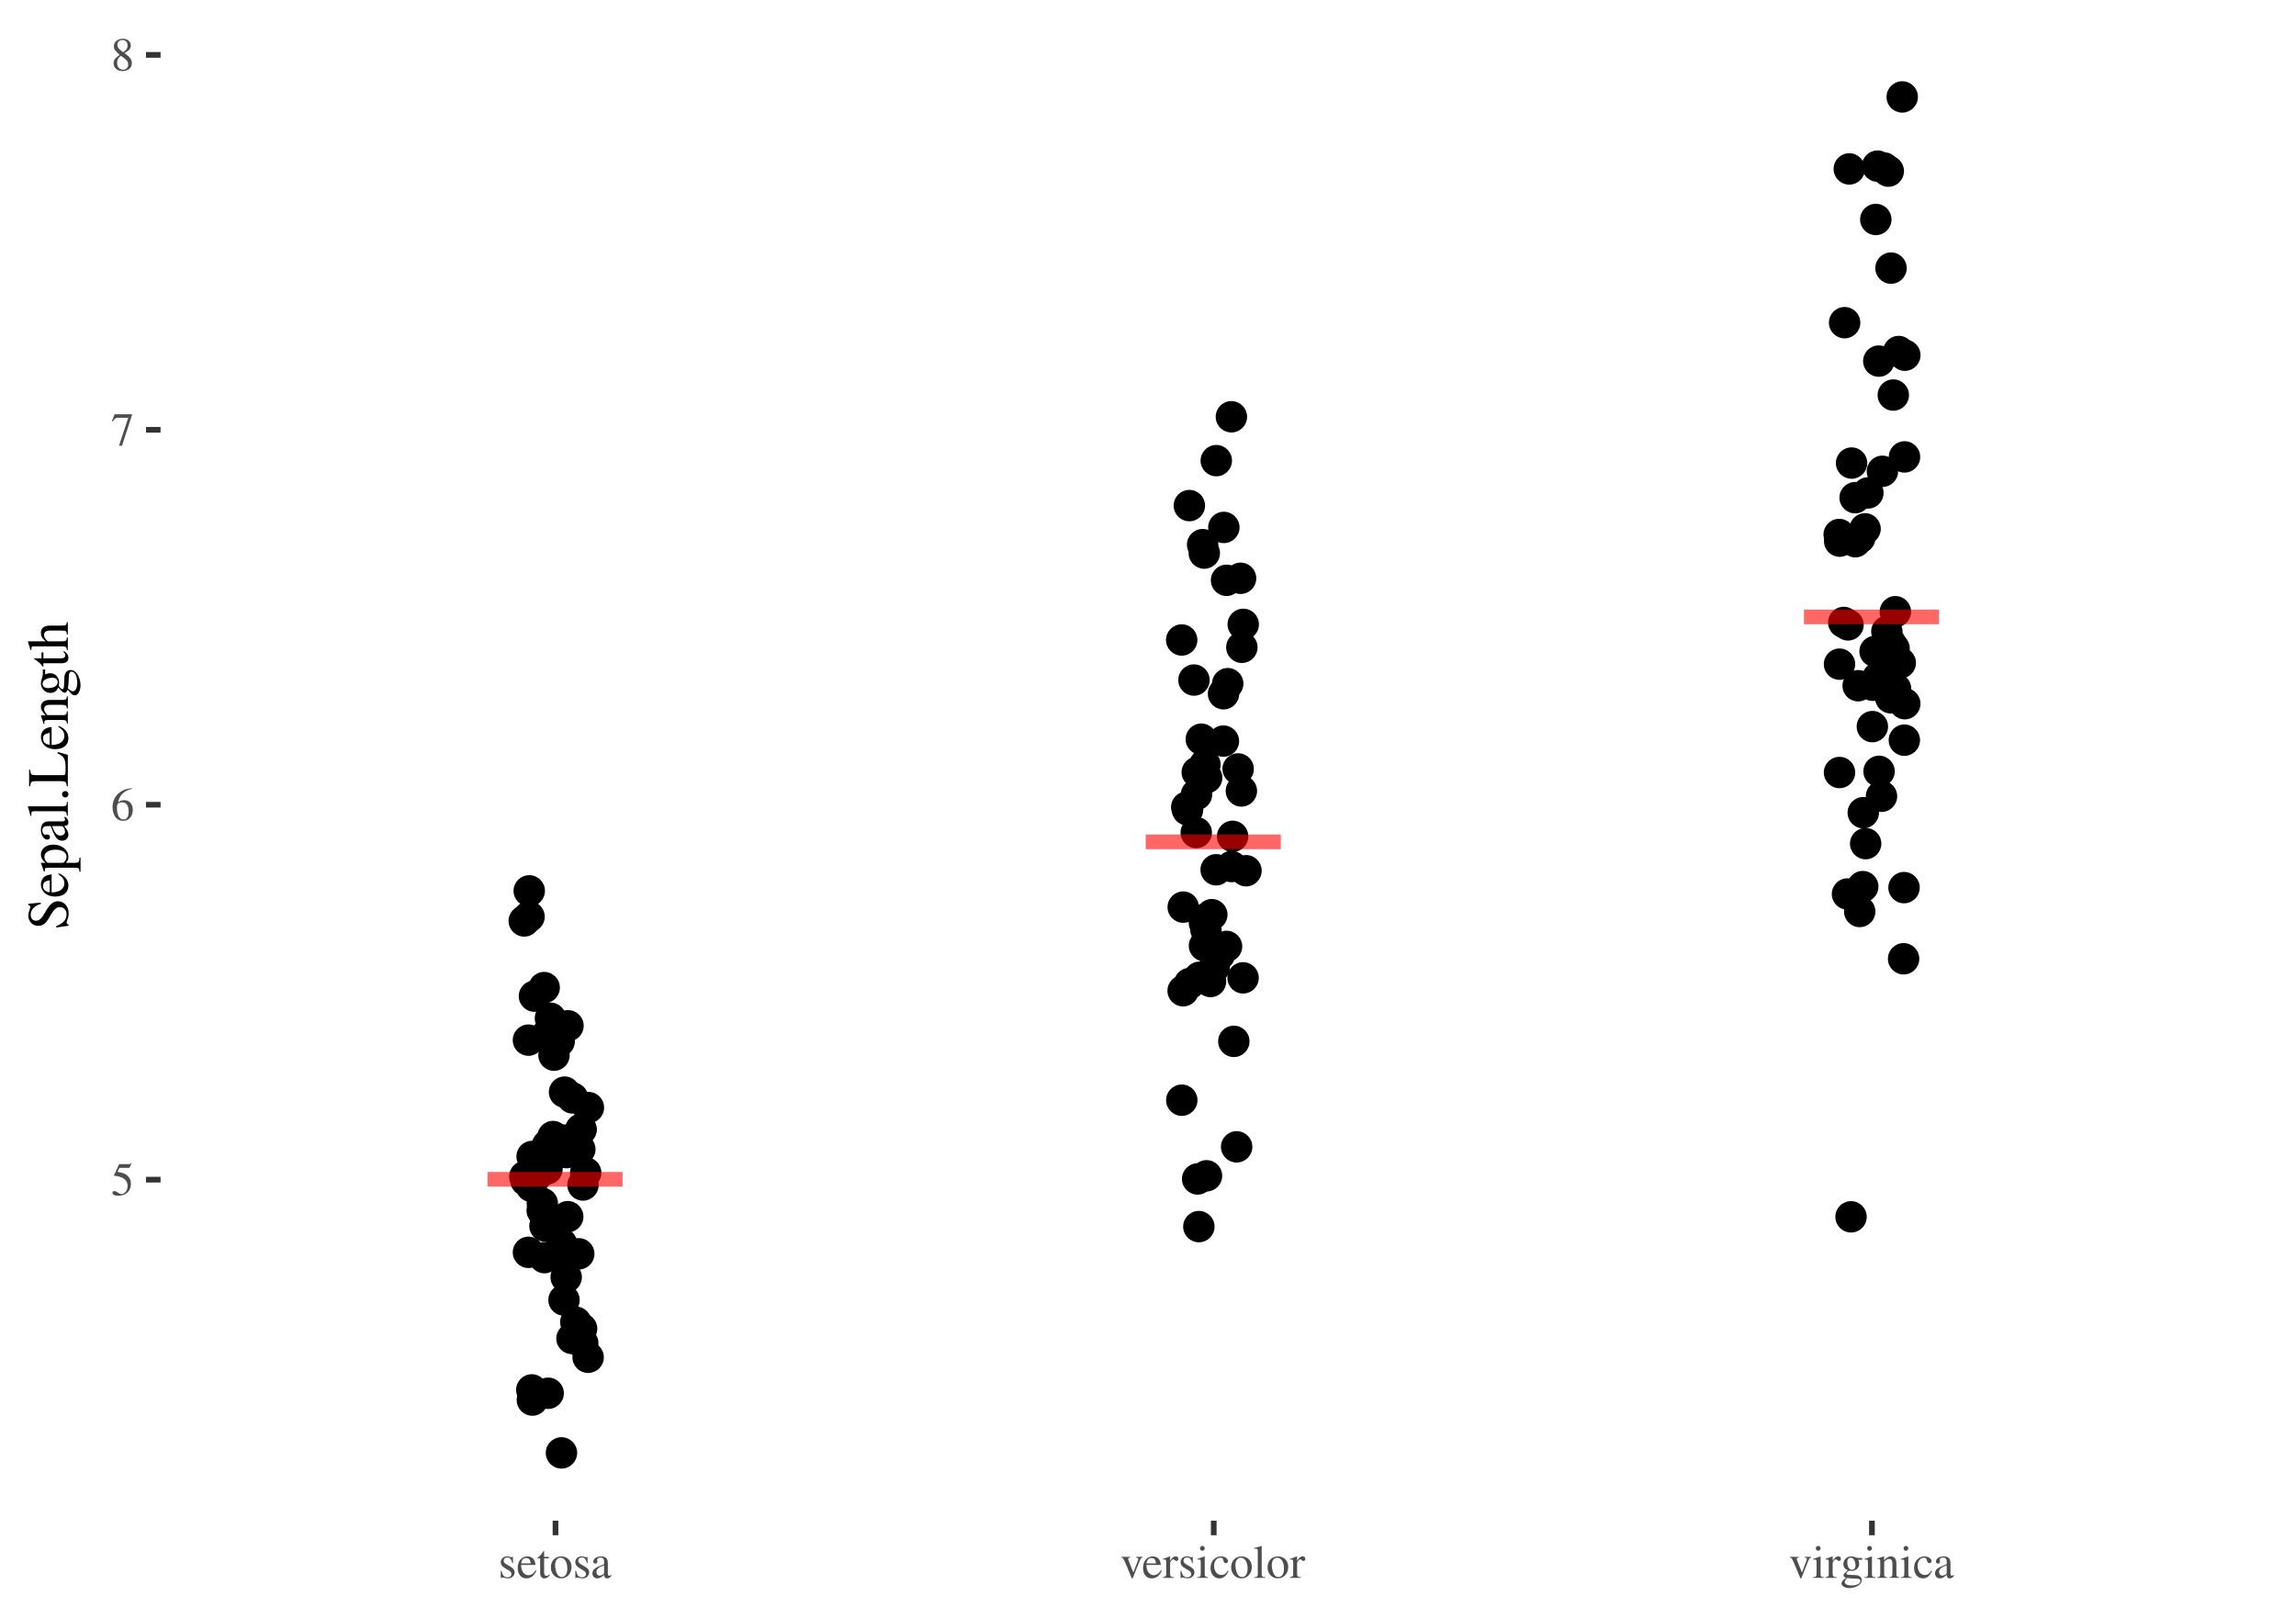
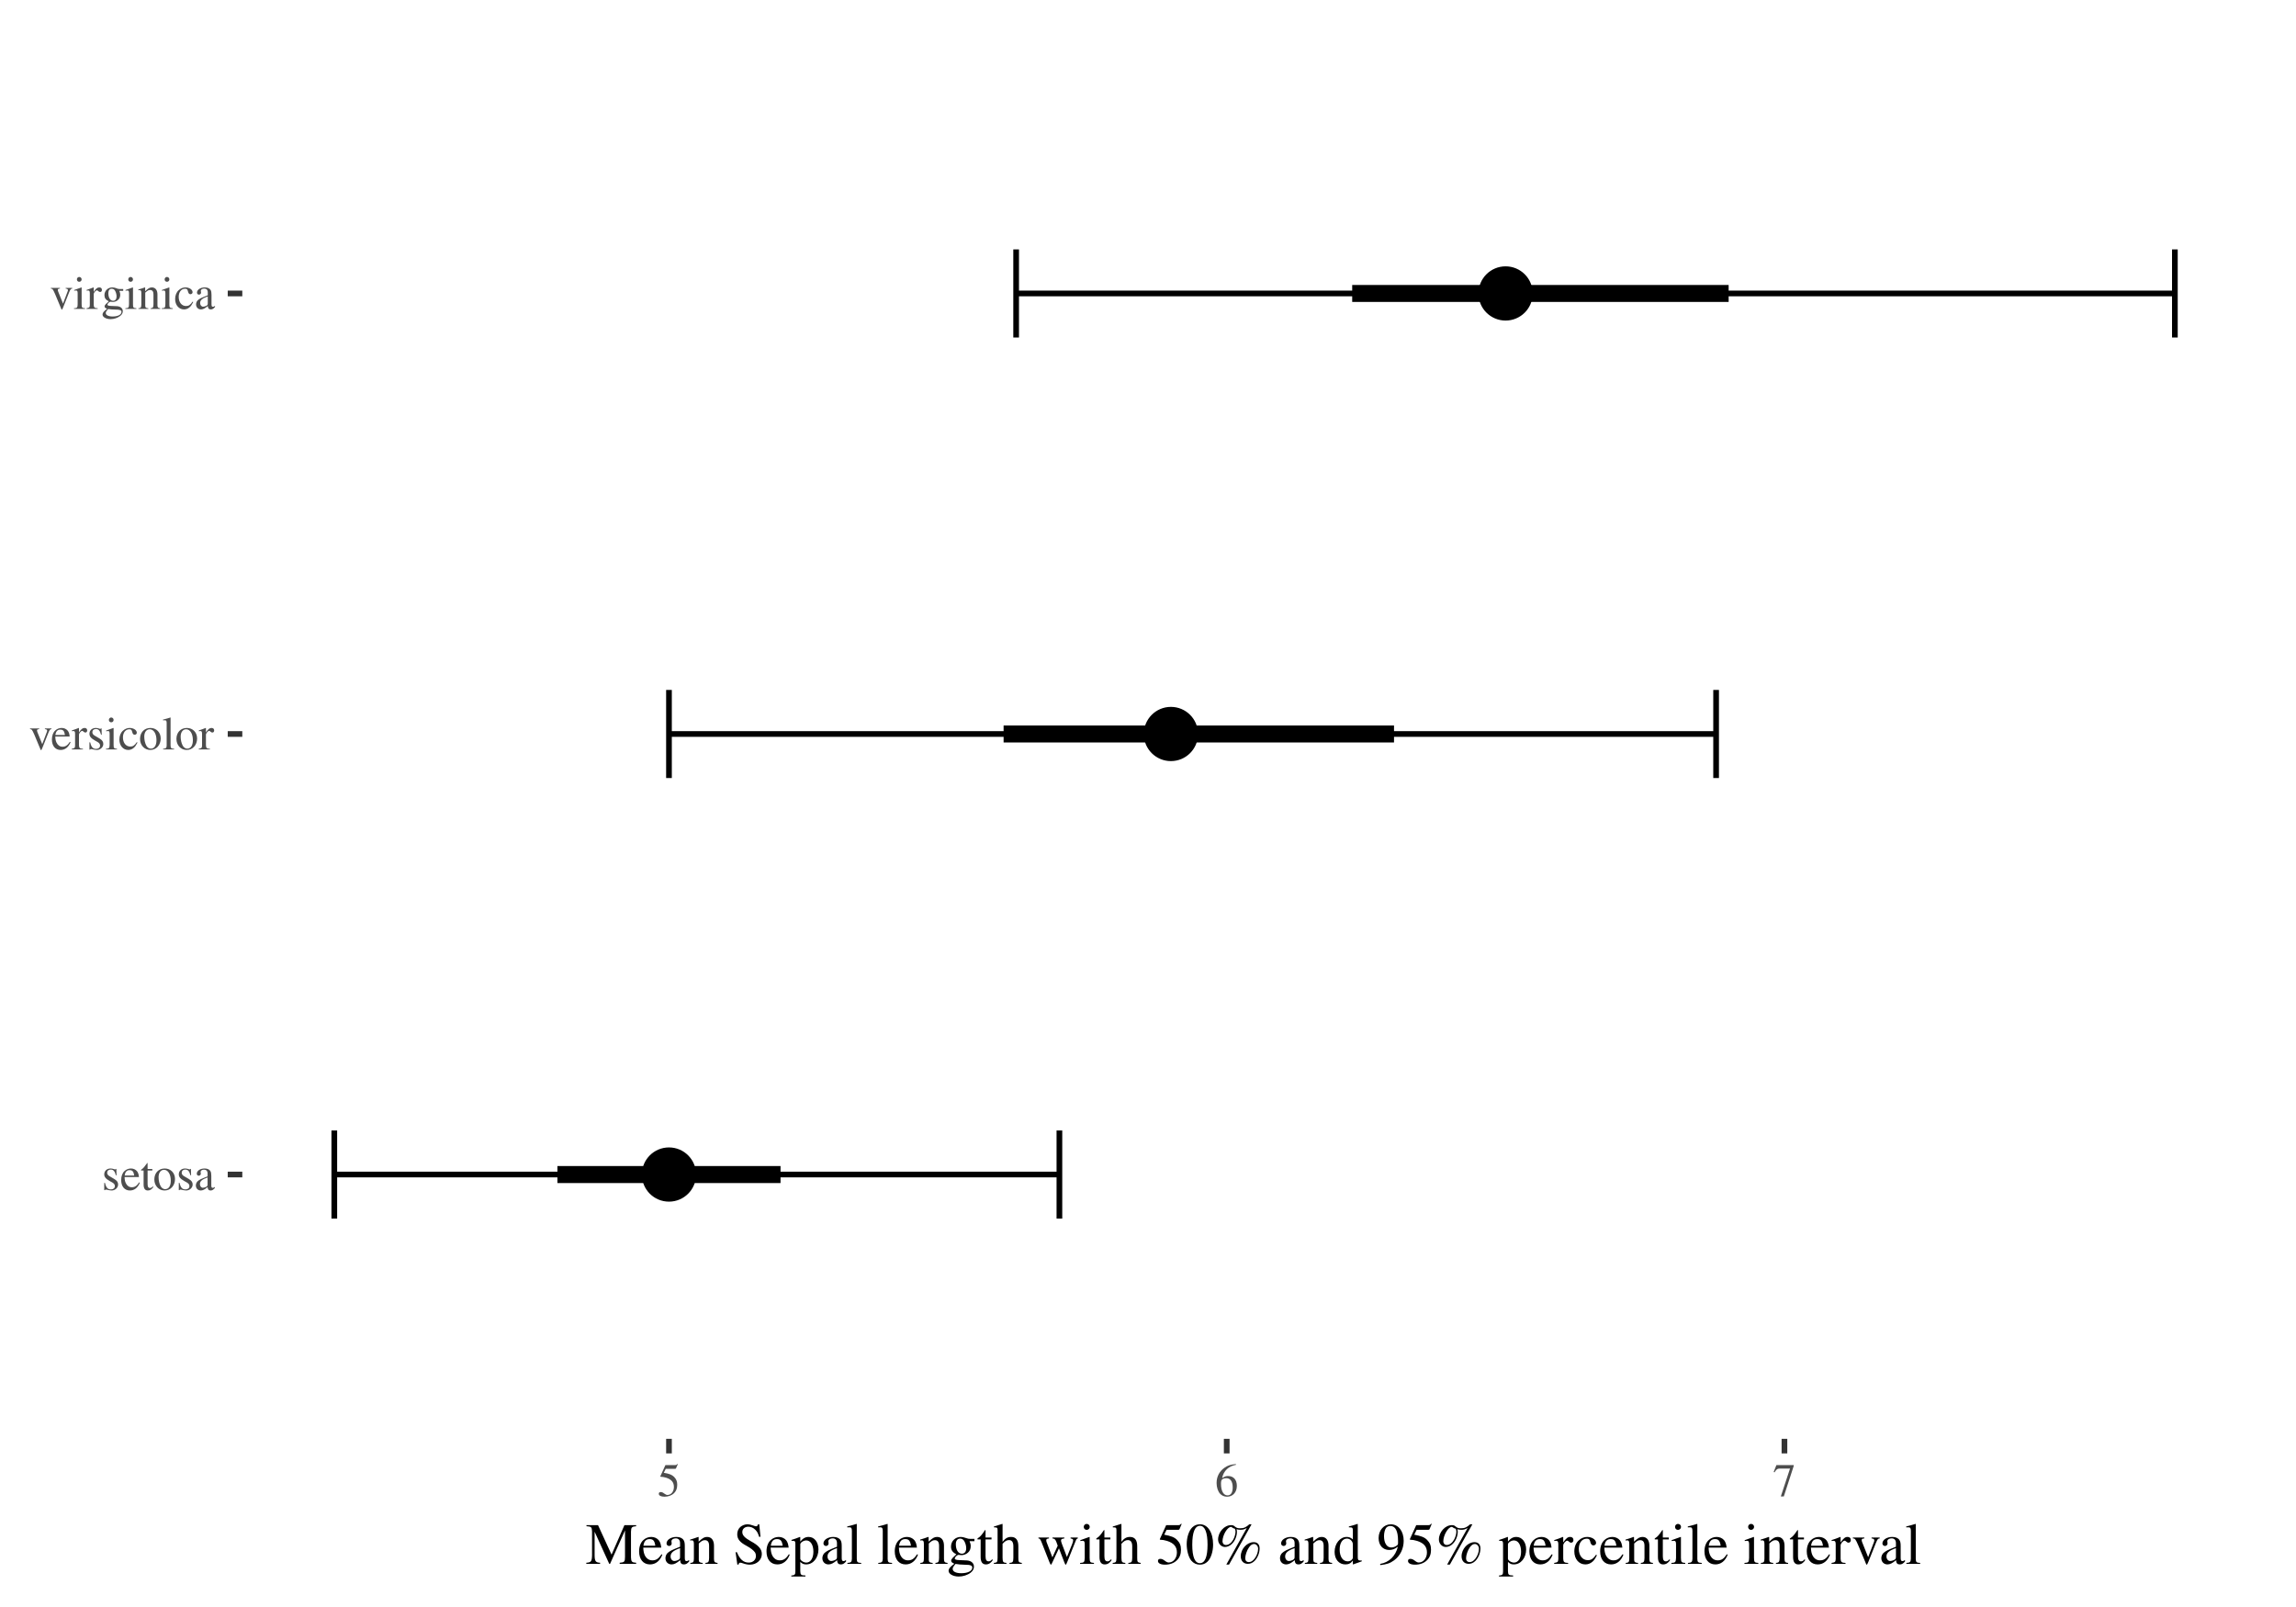
<svg xmlns="http://www.w3.org/2000/svg" viewBox="0 0 432.00 302.40">
  <defs>
    <style type="text/css">
    line, polyline, path, rect, circle {
      fill: none;
      stroke: #000000;
      stroke-linecap: round;
      stroke-linejoin: round;
      stroke-miterlimit: 10.00;
    }
  </style>
  </defs>
  <rect width="100%" height="100%" style="stroke: none; fill: #FFFFFF;" />
  <defs>
-     <clipPath id="cpMzAuMjEwMXw0MjYuNTIxfDI4Ni4xNjF8NS40Nzk0NQ==">
-       <rect x="30.21" y="5.48" width="396.31" height="280.68" />
+     <clipPath id="cpNDUuNTg5OXw0MjYuNTIxfDI3MC43Nnw1LjQ3OTQ1">
+       <rect x="45.59" y="5.48" width="380.93" height="265.28" />
    </clipPath>
  </defs>
-   <circle cx="109.32" cy="212.48" r="1.95pt" style="stroke-width: 0.71; fill: #000000;" clip-path="url(#cpMzAuMjEwMXw0MjYuNTIxfDI4Ni4xNjF8NS40Nzk0NQ==)" />
-   <circle cx="106.82" cy="228.95" r="1.95pt" style="stroke-width: 0.71; fill: #000000;" clip-path="url(#cpMzAuMjEwMXw0MjYuNTIxfDI4Ni4xNjF8NS40Nzk0NQ==)" />
-   <circle cx="106.12" cy="244.63" r="1.95pt" style="stroke-width: 0.71; fill: #000000;" clip-path="url(#cpMzAuMjEwMXw0MjYuNTIxfDI4Ni4xNjF8NS40Nzk0NQ==)" />
-   <circle cx="107.62" cy="251.87" r="1.95pt" style="stroke-width: 0.71; fill: #000000;" clip-path="url(#cpMzAuMjEwMXw0MjYuNTIxfDI4Ni4xNjF8NS40Nzk0NQ==)" />
-   <circle cx="109.69" cy="222.99" r="1.95pt" style="stroke-width: 0.71; fill: #000000;" clip-path="url(#cpMzAuMjEwMXw0MjYuNTIxfDI4Ni4xNjF8NS40Nzk0NQ==)" />
-   <circle cx="102.79" cy="194.83" r="1.95pt" style="stroke-width: 0.71; fill: #000000;" clip-path="url(#cpMzAuMjEwMXw0MjYuNTIxfDI4Ni4xNjF8NS40Nzk0NQ==)" />
-   <circle cx="108.34" cy="248.81" r="1.95pt" style="stroke-width: 0.71; fill: #000000;" clip-path="url(#cpMzAuMjEwMXw0MjYuNTIxfDI4Ni4xNjF8NS40Nzk0NQ==)" />
-   <circle cx="100.97" cy="220.59" r="1.95pt" style="stroke-width: 0.71; fill: #000000;" clip-path="url(#cpMzAuMjEwMXw0MjYuNTIxfDI4Ni4xNjF8NS40Nzk0NQ==)" />
-   <circle cx="100.06" cy="261.55" r="1.95pt" style="stroke-width: 0.71; fill: #000000;" clip-path="url(#cpMzAuMjEwMXw0MjYuNTIxfDI4Ni4xNjF8NS40Nzk0NQ==)" />
-   <circle cx="102.02" cy="227.80" r="1.95pt" style="stroke-width: 0.71; fill: #000000;" clip-path="url(#cpMzAuMjEwMXw0MjYuNTIxfDI4Ni4xNjF8NS40Nzk0NQ==)" />
-   <circle cx="106.87" cy="193.03" r="1.95pt" style="stroke-width: 0.71; fill: #000000;" clip-path="url(#cpMzAuMjEwMXw0MjYuNTIxfDI4Ni4xNjF8NS40Nzk0NQ==)" />
-   <circle cx="106.82" cy="236.74" r="1.95pt" style="stroke-width: 0.71; fill: #000000;" clip-path="url(#cpMzAuMjEwMXw0MjYuNTIxfDI4Ni4xNjF8NS40Nzk0NQ==)" />
-   <circle cx="108.90" cy="235.94" r="1.95pt" style="stroke-width: 0.71; fill: #000000;" clip-path="url(#cpMzAuMjEwMXw0MjYuNTIxfDI4Ni4xNjF8NS40Nzk0NQ==)" />
-   <circle cx="105.64" cy="273.40" r="1.95pt" style="stroke-width: 0.71; fill: #000000;" clip-path="url(#cpMzAuMjEwMXw0MjYuNTIxfDI4Ni4xNjF8NS40Nzk0NQ==)" />
-   <circle cx="99.58" cy="167.64" r="1.95pt" style="stroke-width: 0.71; fill: #000000;" clip-path="url(#cpMzAuMjEwMXw0MjYuNTIxfDI4Ni4xNjF8NS40Nzk0NQ==)" />
-   <circle cx="98.64" cy="173.30" r="1.95pt" style="stroke-width: 0.71; fill: #000000;" clip-path="url(#cpMzAuMjEwMXw0MjYuNTIxfDI4Ni4xNjF8NS40Nzk0NQ==)" />
-   <circle cx="103.57" cy="191.61" r="1.95pt" style="stroke-width: 0.71; fill: #000000;" clip-path="url(#cpMzAuMjEwMXw0MjYuNTIxfDI4Ni4xNjF8NS40Nzk0NQ==)" />
-   <circle cx="100.12" cy="217.62" r="1.95pt" style="stroke-width: 0.71; fill: #000000;" clip-path="url(#cpMzAuMjEwMXw0MjYuNTIxfDI4Ni4xNjF8NS40Nzk0NQ==)" />
-   <circle cx="99.54" cy="172.50" r="1.95pt" style="stroke-width: 0.71; fill: #000000;" clip-path="url(#cpMzAuMjEwMXw0MjYuNTIxfDI4Ni4xNjF8NS40Nzk0NQ==)" />
-   <circle cx="104.06" cy="213.87" r="1.95pt" style="stroke-width: 0.71; fill: #000000;" clip-path="url(#cpMzAuMjEwMXw0MjYuNTIxfDI4Ni4xNjF8NS40Nzk0NQ==)" />
-   <circle cx="105.22" cy="195.95" r="1.95pt" style="stroke-width: 0.71; fill: #000000;" clip-path="url(#cpMzAuMjEwMXw0MjYuNTIxfDI4Ni4xNjF8NS40Nzk0NQ==)" />
-   <circle cx="105.98" cy="214.53" r="1.95pt" style="stroke-width: 0.71; fill: #000000;" clip-path="url(#cpMzAuMjEwMXw0MjYuNTIxfDI4Ni4xNjF8NS40Nzk0NQ==)" />
-   <circle cx="109.43" cy="250.03" r="1.95pt" style="stroke-width: 0.71; fill: #000000;" clip-path="url(#cpMzAuMjEwMXw0MjYuNTIxfDI4Ni4xNjF8NS40Nzk0NQ==)" />
-   <circle cx="109.10" cy="216.27" r="1.95pt" style="stroke-width: 0.71; fill: #000000;" clip-path="url(#cpMzAuMjEwMXw0MjYuNTIxfDI4Ni4xNjF8NS40Nzk0NQ==)" />
-   <circle cx="102.45" cy="236.66" r="1.95pt" style="stroke-width: 0.71; fill: #000000;" clip-path="url(#cpMzAuMjEwMXw0MjYuNTIxfDI4Ni4xNjF8NS40Nzk0NQ==)" />
-   <circle cx="110.20" cy="220.69" r="1.95pt" style="stroke-width: 0.71; fill: #000000;" clip-path="url(#cpMzAuMjEwMXw0MjYuNTIxfDI4Ni4xNjF8NS40Nzk0NQ==)" />
-   <circle cx="98.75" cy="221.38" r="1.95pt" style="stroke-width: 0.71; fill: #000000;" clip-path="url(#cpMzAuMjEwMXw0MjYuNTIxfDI4Ni4xNjF8NS40Nzk0NQ==)" />
-   <circle cx="110.71" cy="208.42" r="1.95pt" style="stroke-width: 0.71; fill: #000000;" clip-path="url(#cpMzAuMjEwMXw0MjYuNTIxfDI4Ni4xNjF8NS40Nzk0NQ==)" />
-   <circle cx="106.22" cy="205.51" r="1.95pt" style="stroke-width: 0.71; fill: #000000;" clip-path="url(#cpMzAuMjEwMXw0MjYuNTIxfDI4Ni4xNjF8NS40Nzk0NQ==)" />
-   <circle cx="106.53" cy="240.34" r="1.95pt" style="stroke-width: 0.71; fill: #000000;" clip-path="url(#cpMzAuMjEwMXw0MjYuNTIxfDI4Ni4xNjF8NS40Nzk0NQ==)" />
-   <circle cx="99.43" cy="235.66" r="1.95pt" style="stroke-width: 0.71; fill: #000000;" clip-path="url(#cpMzAuMjEwMXw0MjYuNTIxfDI4Ni4xNjF8NS40Nzk0NQ==)" />
-   <circle cx="99.43" cy="195.73" r="1.95pt" style="stroke-width: 0.71; fill: #000000;" clip-path="url(#cpMzAuMjEwMXw0MjYuNTIxfDI4Ni4xNjF8NS40Nzk0NQ==)" />
-   <circle cx="107.74" cy="206.61" r="1.95pt" style="stroke-width: 0.71; fill: #000000;" clip-path="url(#cpMzAuMjEwMXw0MjYuNTIxfDI4Ni4xNjF8NS40Nzk0NQ==)" />
-   <circle cx="100.56" cy="187.45" r="1.95pt" style="stroke-width: 0.71; fill: #000000;" clip-path="url(#cpMzAuMjEwMXw0MjYuNTIxfDI4Ni4xNjF8NS40Nzk0NQ==)" />
-   <circle cx="102.54" cy="230.71" r="1.95pt" style="stroke-width: 0.71; fill: #000000;" clip-path="url(#cpMzAuMjEwMXw0MjYuNTIxfDI4Ni4xNjF8NS40Nzk0NQ==)" />
-   <circle cx="98.96" cy="222.15" r="1.95pt" style="stroke-width: 0.71; fill: #000000;" clip-path="url(#cpMzAuMjEwMXw0MjYuNTIxfDI4Ni4xNjF8NS40Nzk0NQ==)" />
-   <circle cx="102.39" cy="185.84" r="1.95pt" style="stroke-width: 0.71; fill: #000000;" clip-path="url(#cpMzAuMjEwMXw0MjYuNTIxfDI4Ni4xNjF8NS40Nzk0NQ==)" />
-   <circle cx="102.04" cy="226.45" r="1.95pt" style="stroke-width: 0.71; fill: #000000;" clip-path="url(#cpMzAuMjEwMXw0MjYuNTIxfDI4Ni4xNjF8NS40Nzk0NQ==)" />
-   <circle cx="100.17" cy="263.46" r="1.95pt" style="stroke-width: 0.71; fill: #000000;" clip-path="url(#cpMzAuMjEwMXw0MjYuNTIxfDI4Ni4xNjF8NS40Nzk0NQ==)" />
-   <circle cx="109.31" cy="212.58" r="1.95pt" style="stroke-width: 0.71; fill: #000000;" clip-path="url(#cpMzAuMjEwMXw0MjYuNTIxfDI4Ni4xNjF8NS40Nzk0NQ==)" />
-   <circle cx="102.92" cy="219.98" r="1.95pt" style="stroke-width: 0.71; fill: #000000;" clip-path="url(#cpMzAuMjEwMXw0MjYuNTIxfDI4Ni4xNjF8NS40Nzk0NQ==)" />
-   <circle cx="110.66" cy="255.41" r="1.95pt" style="stroke-width: 0.71; fill: #000000;" clip-path="url(#cpMzAuMjEwMXw0MjYuNTIxfDI4Ni4xNjF8NS40Nzk0NQ==)" />
-   <circle cx="103.14" cy="262.18" r="1.95pt" style="stroke-width: 0.71; fill: #000000;" clip-path="url(#cpMzAuMjEwMXw0MjYuNTIxfDI4Ni4xNjF8NS40Nzk0NQ==)" />
-   <circle cx="99.98" cy="223.25" r="1.95pt" style="stroke-width: 0.71; fill: #000000;" clip-path="url(#cpMzAuMjEwMXw0MjYuNTIxfDI4Ni4xNjF8NS40Nzk0NQ==)" />
-   <circle cx="106.59" cy="216.90" r="1.95pt" style="stroke-width: 0.71; fill: #000000;" clip-path="url(#cpMzAuMjEwMXw0MjYuNTIxfDI4Ni4xNjF8NS40Nzk0NQ==)" />
-   <circle cx="105.67" cy="234.05" r="1.95pt" style="stroke-width: 0.71; fill: #000000;" clip-path="url(#cpMzAuMjEwMXw0MjYuNTIxfDI4Ni4xNjF8NS40Nzk0NQ==)" />
-   <circle cx="103.02" cy="215.49" r="1.95pt" style="stroke-width: 0.71; fill: #000000;" clip-path="url(#cpMzAuMjEwMXw0MjYuNTIxfDI4Ni4xNjF8NS40Nzk0NQ==)" />
-   <circle cx="109.65" cy="252.75" r="1.95pt" style="stroke-width: 0.71; fill: #000000;" clip-path="url(#cpMzAuMjEwMXw0MjYuNTIxfDI4Ni4xNjF8NS40Nzk0NQ==)" />
-   <circle cx="104.24" cy="198.56" r="1.95pt" style="stroke-width: 0.71; fill: #000000;" clip-path="url(#cpMzAuMjEwMXw0MjYuNTIxfDI4Ni4xNjF8NS40Nzk0NQ==)" />
-   <circle cx="100.98" cy="221.20" r="1.95pt" style="stroke-width: 0.71; fill: #000000;" clip-path="url(#cpMzAuMjEwMXw0MjYuNTIxfDI4Ni4xNjF8NS40Nzk0NQ==)" />
-   <circle cx="231.69" cy="78.43" r="1.95pt" style="stroke-width: 0.71; fill: #000000;" clip-path="url(#cpMzAuMjEwMXw0MjYuNTIxfDI4Ni4xNjF8NS40Nzk0NQ==)" />
-   <circle cx="233.66" cy="121.81" r="1.95pt" style="stroke-width: 0.71; fill: #000000;" clip-path="url(#cpMzAuMjEwMXw0MjYuNTIxfDI4Ni4xNjF8NS40Nzk0NQ==)" />
-   <circle cx="228.85" cy="86.68" r="1.95pt" style="stroke-width: 0.71; fill: #000000;" clip-path="url(#cpMzAuMjEwMXw0MjYuNTIxfDI4Ni4xNjF8NS40Nzk0NQ==)" />
-   <circle cx="222.61" cy="186.44" r="1.95pt" style="stroke-width: 0.71; fill: #000000;" clip-path="url(#cpMzAuMjEwMXw0MjYuNTIxfDI4Ni4xNjF8NS40Nzk0NQ==)" />
-   <circle cx="233.92" cy="117.49" r="1.95pt" style="stroke-width: 0.71; fill: #000000;" clip-path="url(#cpMzAuMjEwMXw0MjYuNTIxfDI4Ni4xNjF8NS40Nzk0NQ==)" />
-   <circle cx="226.63" cy="173.69" r="1.95pt" style="stroke-width: 0.71; fill: #000000;" clip-path="url(#cpMzAuMjEwMXw0MjYuNTIxfDI4Ni4xNjF8NS40Nzk0NQ==)" />
-   <circle cx="231.00" cy="128.65" r="1.95pt" style="stroke-width: 0.71; fill: #000000;" clip-path="url(#cpMzAuMjEwMXw0MjYuNTIxfDI4Ni4xNjF8NS40Nzk0NQ==)" />
-   <circle cx="225.57" cy="230.82" r="1.95pt" style="stroke-width: 0.71; fill: #000000;" clip-path="url(#cpMzAuMjEwMXw0MjYuNTIxfDI4Ni4xNjF8NS40Nzk0NQ==)" />
-   <circle cx="233.42" cy="108.82" r="1.95pt" style="stroke-width: 0.71; fill: #000000;" clip-path="url(#cpMzAuMjEwMXw0MjYuNTIxfDI4Ni4xNjF8NS40Nzk0NQ==)" />
-   <circle cx="222.36" cy="207.03" r="1.95pt" style="stroke-width: 0.71; fill: #000000;" clip-path="url(#cpMzAuMjEwMXw0MjYuNTIxfDI4Ni4xNjF8NS40Nzk0NQ==)" />
-   <circle cx="227.01" cy="221.26" r="1.95pt" style="stroke-width: 0.71; fill: #000000;" clip-path="url(#cpMzAuMjEwMXw0MjYuNTIxfDI4Ni4xNjF8NS40Nzk0NQ==)" />
-   <circle cx="225.08" cy="156.67" r="1.95pt" style="stroke-width: 0.71; fill: #000000;" clip-path="url(#cpMzAuMjEwMXw0MjYuNTIxfDI4Ni4xNjF8NS40Nzk0NQ==)" />
-   <circle cx="223.44" cy="152.40" r="1.95pt" style="stroke-width: 0.71; fill: #000000;" clip-path="url(#cpMzAuMjEwMXw0MjYuNTIxfDI4Ni4xNjF8NS40Nzk0NQ==)" />
-   <circle cx="226.71" cy="143.86" r="1.95pt" style="stroke-width: 0.71; fill: #000000;" clip-path="url(#cpMzAuMjEwMXw0MjYuNTIxfDI4Ni4xNjF8NS40Nzk0NQ==)" />
-   <circle cx="227.15" cy="178.08" r="1.95pt" style="stroke-width: 0.71; fill: #000000;" clip-path="url(#cpMzAuMjEwMXw0MjYuNTIxfDI4Ni4xNjF8NS40Nzk0NQ==)" />
-   <circle cx="226.28" cy="102.49" r="1.95pt" style="stroke-width: 0.71; fill: #000000;" clip-path="url(#cpMzAuMjEwMXw0MjYuNTIxfDI4Ni4xNjF8NS40Nzk0NQ==)" />
-   <circle cx="228.45" cy="182.02" r="1.95pt" style="stroke-width: 0.71; fill: #000000;" clip-path="url(#cpMzAuMjEwMXw0MjYuNTIxfDI4Ni4xNjF8NS40Nzk0NQ==)" />
-   <circle cx="234.44" cy="163.85" r="1.95pt" style="stroke-width: 0.71; fill: #000000;" clip-path="url(#cpMzAuMjEwMXw0MjYuNTIxfDI4Ni4xNjF8NS40Nzk0NQ==)" />
-   <circle cx="230.19" cy="139.46" r="1.95pt" style="stroke-width: 0.71; fill: #000000;" clip-path="url(#cpMzAuMjEwMXw0MjYuNTIxfDI4Ni4xNjF8NS40Nzk0NQ==)" />
-   <circle cx="229.43" cy="179.66" r="1.95pt" style="stroke-width: 0.71; fill: #000000;" clip-path="url(#cpMzAuMjEwMXw0MjYuNTIxfDI4Ni4xNjF8NS40Nzk0NQ==)" />
-   <circle cx="231.92" cy="157.38" r="1.95pt" style="stroke-width: 0.71; fill: #000000;" clip-path="url(#cpMzAuMjEwMXw0MjYuNTIxfDI4Ni4xNjF8NS40Nzk0NQ==)" />
-   <circle cx="232.96" cy="144.70" r="1.95pt" style="stroke-width: 0.71; fill: #000000;" clip-path="url(#cpMzAuMjEwMXw0MjYuNTIxfDI4Ni4xNjF8NS40Nzk0NQ==)" />
-   <circle cx="224.65" cy="127.97" r="1.95pt" style="stroke-width: 0.71; fill: #000000;" clip-path="url(#cpMzAuMjEwMXw0MjYuNTIxfDI4Ni4xNjF8NS40Nzk0NQ==)" />
-   <circle cx="227.04" cy="146.35" r="1.95pt" style="stroke-width: 0.71; fill: #000000;" clip-path="url(#cpMzAuMjEwMXw0MjYuNTIxfDI4Ni4xNjF8NS40Nzk0NQ==)" />
-   <circle cx="222.34" cy="120.43" r="1.95pt" style="stroke-width: 0.71; fill: #000000;" clip-path="url(#cpMzAuMjEwMXw0MjYuNTIxfDI4Ni4xNjF8NS40Nzk0NQ==)" />
-   <circle cx="230.78" cy="109.20" r="1.95pt" style="stroke-width: 0.71; fill: #000000;" clip-path="url(#cpMzAuMjEwMXw0MjYuNTIxfDI4Ni4xNjF8NS40Nzk0NQ==)" />
-   <circle cx="223.78" cy="95.14" r="1.95pt" style="stroke-width: 0.71; fill: #000000;" clip-path="url(#cpMzAuMjEwMXw0MjYuNTIxfDI4Ni4xNjF8NS40Nzk0NQ==)" />
-   <circle cx="226.59" cy="104.08" r="1.95pt" style="stroke-width: 0.71; fill: #000000;" clip-path="url(#cpMzAuMjEwMXw0MjYuNTIxfDI4Ni4xNjF8NS40Nzk0NQ==)" />
-   <circle cx="223.29" cy="151.88" r="1.95pt" style="stroke-width: 0.71; fill: #000000;" clip-path="url(#cpMzAuMjEwMXw0MjYuNTIxfDI4Ni4xNjF8NS40Nzk0NQ==)" />
-   <circle cx="222.63" cy="170.70" r="1.95pt" style="stroke-width: 0.71; fill: #000000;" clip-path="url(#cpMzAuMjEwMXw0MjYuNTIxfDI4Ni4xNjF8NS40Nzk0NQ==)" />
-   <circle cx="233.89" cy="184.01" r="1.95pt" style="stroke-width: 0.71; fill: #000000;" clip-path="url(#cpMzAuMjEwMXw0MjYuNTIxfDI4Ni4xNjF8NS40Nzk0NQ==)" />
-   <circle cx="223.81" cy="185.09" r="1.95pt" style="stroke-width: 0.71; fill: #000000;" clip-path="url(#cpMzAuMjEwMXw0MjYuNTIxfDI4Ni4xNjF8NS40Nzk0NQ==)" />
-   <circle cx="231.73" cy="163.06" r="1.95pt" style="stroke-width: 0.71; fill: #000000;" clip-path="url(#cpMzAuMjEwMXw0MjYuNTIxfDI4Ni4xNjF8NS40Nzk0NQ==)" />
-   <circle cx="225.12" cy="149.52" r="1.95pt" style="stroke-width: 0.71; fill: #000000;" clip-path="url(#cpMzAuMjEwMXw0MjYuNTIxfDI4Ni4xNjF8NS40Nzk0NQ==)" />
-   <circle cx="232.15" cy="195.96" r="1.95pt" style="stroke-width: 0.71; fill: #000000;" clip-path="url(#cpMzAuMjEwMXw0MjYuNTIxfDI4Ni4xNjF8NS40Nzk0NQ==)" />
-   <circle cx="233.57" cy="148.84" r="1.95pt" style="stroke-width: 0.71; fill: #000000;" clip-path="url(#cpMzAuMjEwMXw0MjYuNTIxfDI4Ni4xNjF8NS40Nzk0NQ==)" />
-   <circle cx="230.27" cy="99.25" r="1.95pt" style="stroke-width: 0.71; fill: #000000;" clip-path="url(#cpMzAuMjEwMXw0MjYuNTIxfDI4Ni4xNjF8NS40Nzk0NQ==)" />
-   <circle cx="230.21" cy="130.55" r="1.95pt" style="stroke-width: 0.71; fill: #000000;" clip-path="url(#cpMzAuMjEwMXw0MjYuNTIxfDI4Ni4xNjF8NS40Nzk0NQ==)" />
-   <circle cx="230.78" cy="178.09" r="1.95pt" style="stroke-width: 0.71; fill: #000000;" clip-path="url(#cpMzAuMjEwMXw0MjYuNTIxfDI4Ni4xNjF8NS40Nzk0NQ==)" />
-   <circle cx="225.67" cy="183.91" r="1.95pt" style="stroke-width: 0.71; fill: #000000;" clip-path="url(#cpMzAuMjEwMXw0MjYuNTIxfDI4Ni4xNjF8NS40Nzk0NQ==)" />
-   <circle cx="227.76" cy="184.70" r="1.95pt" style="stroke-width: 0.71; fill: #000000;" clip-path="url(#cpMzAuMjEwMXw0MjYuNTIxfDI4Ni4xNjF8NS40Nzk0NQ==)" />
-   <circle cx="225.27" cy="145.32" r="1.95pt" style="stroke-width: 0.71; fill: #000000;" clip-path="url(#cpMzAuMjEwMXw0MjYuNTIxfDI4Ni4xNjF8NS40Nzk0NQ==)" />
-   <circle cx="228.82" cy="163.67" r="1.95pt" style="stroke-width: 0.71; fill: #000000;" clip-path="url(#cpMzAuMjEwMXw0MjYuNTIxfDI4Ni4xNjF8NS40Nzk0NQ==)" />
-   <circle cx="225.34" cy="221.85" r="1.95pt" style="stroke-width: 0.71; fill: #000000;" clip-path="url(#cpMzAuMjEwMXw0MjYuNTIxfDI4Ni4xNjF8NS40Nzk0NQ==)" />
-   <circle cx="226.63" cy="177.97" r="1.95pt" style="stroke-width: 0.71; fill: #000000;" clip-path="url(#cpMzAuMjEwMXw0MjYuNTIxfDI4Ni4xNjF8NS40Nzk0NQ==)" />
-   <circle cx="228.01" cy="172.12" r="1.95pt" style="stroke-width: 0.71; fill: #000000;" clip-path="url(#cpMzAuMjEwMXw0MjYuNTIxfDI4Ni4xNjF8NS40Nzk0NQ==)" />
-   <circle cx="226.63" cy="172.97" r="1.95pt" style="stroke-width: 0.71; fill: #000000;" clip-path="url(#cpMzAuMjEwMXw0MjYuNTIxfDI4Ni4xNjF8NS40Nzk0NQ==)" />
-   <circle cx="226.03" cy="139.10" r="1.95pt" style="stroke-width: 0.71; fill: #000000;" clip-path="url(#cpMzAuMjEwMXw0MjYuNTIxfDI4Ni4xNjF8NS40Nzk0NQ==)" />
-   <circle cx="232.68" cy="215.81" r="1.95pt" style="stroke-width: 0.71; fill: #000000;" clip-path="url(#cpMzAuMjEwMXw0MjYuNTIxfDI4Ni4xNjF8NS40Nzk0NQ==)" />
-   <circle cx="226.90" cy="174.94" r="1.95pt" style="stroke-width: 0.71; fill: #000000;" clip-path="url(#cpMzAuMjEwMXw0MjYuNTIxfDI4Ni4xNjF8NS40Nzk0NQ==)" />
-   <circle cx="356.66" cy="129.61" r="1.95pt" style="stroke-width: 0.71; fill: #000000;" clip-path="url(#cpMzAuMjEwMXw0MjYuNTIxfDI4Ni4xNjF8NS40Nzk0NQ==)" />
-   <circle cx="358.25" cy="167.03" r="1.95pt" style="stroke-width: 0.71; fill: #000000;" clip-path="url(#cpMzAuMjEwMXw0MjYuNTIxfDI4Ni4xNjF8NS40Nzk0NQ==)" />
-   <circle cx="356.23" cy="74.34" r="1.95pt" style="stroke-width: 0.71; fill: #000000;" clip-path="url(#cpMzAuMjEwMXw0MjYuNTIxfDI4Ni4xNjF8NS40Nzk0NQ==)" />
-   <circle cx="349.62" cy="129.04" r="1.95pt" style="stroke-width: 0.71; fill: #000000;" clip-path="url(#cpMzAuMjEwMXw0MjYuNTIxfDI4Ni4xNjF8NS40Nzk0NQ==)" />
-   <circle cx="346.91" cy="117.13" r="1.95pt" style="stroke-width: 0.71; fill: #000000;" clip-path="url(#cpMzAuMjEwMXw0MjYuNTIxfDI4Ni4xNjF8NS40Nzk0NQ==)" />
-   <circle cx="352.94" cy="41.30" r="1.95pt" style="stroke-width: 0.71; fill: #000000;" clip-path="url(#cpMzAuMjEwMXw0MjYuNTIxfDI4Ni4xNjF8NS40Nzk0NQ==)" />
-   <circle cx="348.28" cy="228.98" r="1.95pt" style="stroke-width: 0.71; fill: #000000;" clip-path="url(#cpMzAuMjEwMXw0MjYuNTIxfDI4Ni4xNjF8NS40Nzk0NQ==)" />
-   <circle cx="347.07" cy="60.72" r="1.95pt" style="stroke-width: 0.71; fill: #000000;" clip-path="url(#cpMzAuMjEwMXw0MjYuNTIxfDI4Ni4xNjF8NS40Nzk0NQ==)" />
-   <circle cx="349.09" cy="101.94" r="1.95pt" style="stroke-width: 0.71; fill: #000000;" clip-path="url(#cpMzAuMjEwMXw0MjYuNTIxfDI4Ni4xNjF8NS40Nzk0NQ==)" />
-   <circle cx="357.25" cy="66.15" r="1.95pt" style="stroke-width: 0.71; fill: #000000;" clip-path="url(#cpMzAuMjEwMXw0MjYuNTIxfDI4Ni4xNjF8NS40Nzk0NQ==)" />
-   <circle cx="356.62" cy="115.11" r="1.95pt" style="stroke-width: 0.71; fill: #000000;" clip-path="url(#cpMzAuMjEwMXw0MjYuNTIxfDI4Ni4xNjF8NS40Nzk0NQ==)" />
-   <circle cx="355.71" cy="121.02" r="1.95pt" style="stroke-width: 0.71; fill: #000000;" clip-path="url(#cpMzAuMjEwMXw0MjYuNTIxfDI4Ni4xNjF8NS40Nzk0NQ==)" />
-   <circle cx="349.05" cy="93.65" r="1.95pt" style="stroke-width: 0.71; fill: #000000;" clip-path="url(#cpMzAuMjEwMXw0MjYuNTIxfDI4Ni4xNjF8NS40Nzk0NQ==)" />
-   <circle cx="349.91" cy="171.52" r="1.95pt" style="stroke-width: 0.71; fill: #000000;" clip-path="url(#cpMzAuMjEwMXw0MjYuNTIxfDI4Ni4xNjF8NS40Nzk0NQ==)" />
-   <circle cx="347.61" cy="168.23" r="1.95pt" style="stroke-width: 0.71; fill: #000000;" clip-path="url(#cpMzAuMjEwMXw0MjYuNTIxfDI4Ni4xNjF8NS40Nzk0NQ==)" />
-   <circle cx="357.54" cy="124.74" r="1.95pt" style="stroke-width: 0.71; fill: #000000;" clip-path="url(#cpMzAuMjEwMXw0MjYuNTIxfDI4Ni4xNjF8NS40Nzk0NQ==)" />
-   <circle cx="347.71" cy="117.59" r="1.95pt" style="stroke-width: 0.71; fill: #000000;" clip-path="url(#cpMzAuMjEwMXw0MjYuNTIxfDI4Ni4xNjF8NS40Nzk0NQ==)" />
-   <circle cx="353.27" cy="31.26" r="1.95pt" style="stroke-width: 0.71; fill: #000000;" clip-path="url(#cpMzAuMjEwMXw0MjYuNTIxfDI4Ni4xNjF8NS40Nzk0NQ==)" />
-   <circle cx="347.95" cy="31.79" r="1.95pt" style="stroke-width: 0.71; fill: #000000;" clip-path="url(#cpMzAuMjEwMXw0MjYuNTIxfDI4Ni4xNjF8NS40Nzk0NQ==)" />
-   <circle cx="354.01" cy="149.84" r="1.95pt" style="stroke-width: 0.71; fill: #000000;" clip-path="url(#cpMzAuMjEwMXw0MjYuNTIxfDI4Ni4xNjF8NS40Nzk0NQ==)" />
-   <circle cx="354.18" cy="88.69" r="1.95pt" style="stroke-width: 0.71; fill: #000000;" clip-path="url(#cpMzAuMjEwMXw0MjYuNTIxfDI4Ni4xNjF8NS40Nzk0NQ==)" />
-   <circle cx="358.17" cy="180.42" r="1.95pt" style="stroke-width: 0.71; fill: #000000;" clip-path="url(#cpMzAuMjEwMXw0MjYuNTIxfDI4Ni4xNjF8NS40Nzk0NQ==)" />
-   <circle cx="354.49" cy="31.61" r="1.95pt" style="stroke-width: 0.71; fill: #000000;" clip-path="url(#cpMzAuMjEwMXw0MjYuNTIxfDI4Ni4xNjF8NS40Nzk0NQ==)" />
-   <circle cx="358.39" cy="132.42" r="1.95pt" style="stroke-width: 0.71; fill: #000000;" clip-path="url(#cpMzAuMjEwMXw0MjYuNTIxfDI4Ni4xNjF8NS40Nzk0NQ==)" />
-   <circle cx="346.14" cy="101.83" r="1.95pt" style="stroke-width: 0.71; fill: #000000;" clip-path="url(#cpMzAuMjEwMXw0MjYuNTIxfDI4Ni4xNjF8NS40Nzk0NQ==)" />
-   <circle cx="353.50" cy="67.95" r="1.95pt" style="stroke-width: 0.71; fill: #000000;" clip-path="url(#cpMzAuMjEwMXw0MjYuNTIxfDI4Ni4xNjF8NS40Nzk0NQ==)" />
-   <circle cx="352.29" cy="136.73" r="1.95pt" style="stroke-width: 0.71; fill: #000000;" clip-path="url(#cpMzAuMjEwMXw0MjYuNTIxfDI4Ni4xNjF8NS40Nzk0NQ==)" />
-   <circle cx="353.55" cy="145.15" r="1.95pt" style="stroke-width: 0.71; fill: #000000;" clip-path="url(#cpMzAuMjEwMXw0MjYuNTIxfDI4Ni4xNjF8NS40Nzk0NQ==)" />
-   <circle cx="356.38" cy="122.02" r="1.95pt" style="stroke-width: 0.71; fill: #000000;" clip-path="url(#cpMzAuMjEwMXw0MjYuNTIxfDI4Ni4xNjF8NS40Nzk0NQ==)" />
-   <circle cx="358.40" cy="66.84" r="1.95pt" style="stroke-width: 0.71; fill: #000000;" clip-path="url(#cpMzAuMjEwMXw0MjYuNTIxfDI4Ni4xNjF8NS40Nzk0NQ==)" />
-   <circle cx="355.80" cy="50.45" r="1.95pt" style="stroke-width: 0.71; fill: #000000;" clip-path="url(#cpMzAuMjEwMXw0MjYuNTIxfDI4Ni4xNjF8NS40Nzk0NQ==)" />
-   <circle cx="357.91" cy="18.24" r="1.95pt" style="stroke-width: 0.71; fill: #000000;" clip-path="url(#cpMzAuMjEwMXw0MjYuNTIxfDI4Ni4xNjF8NS40Nzk0NQ==)" />
-   <circle cx="352.80" cy="122.58" r="1.95pt" style="stroke-width: 0.71; fill: #000000;" clip-path="url(#cpMzAuMjEwMXw0MjYuNTIxfDI4Ni4xNjF8NS40Nzk0NQ==)" />
-   <circle cx="355.75" cy="131.31" r="1.95pt" style="stroke-width: 0.71; fill: #000000;" clip-path="url(#cpMzAuMjEwMXw0MjYuNTIxfDI4Ni4xNjF8NS40Nzk0NQ==)" />
-   <circle cx="346.11" cy="145.37" r="1.95pt" style="stroke-width: 0.71; fill: #000000;" clip-path="url(#cpMzAuMjEwMXw0MjYuNTIxfDI4Ni4xNjF8NS40Nzk0NQ==)" />
-   <circle cx="355.29" cy="32.20" r="1.95pt" style="stroke-width: 0.71; fill: #000000;" clip-path="url(#cpMzAuMjEwMXw0MjYuNTIxfDI4Ni4xNjF8NS40Nzk0NQ==)" />
-   <circle cx="352.37" cy="128.95" r="1.95pt" style="stroke-width: 0.71; fill: #000000;" clip-path="url(#cpMzAuMjEwMXw0MjYuNTIxfDI4Ni4xNjF8NS40Nzk0NQ==)" />
-   <circle cx="346.11" cy="124.98" r="1.95pt" style="stroke-width: 0.71; fill: #000000;" clip-path="url(#cpMzAuMjEwMXw0MjYuNTIxfDI4Ni4xNjF8NS40Nzk0NQ==)" />
-   <circle cx="350.58" cy="152.93" r="1.95pt" style="stroke-width: 0.71; fill: #000000;" clip-path="url(#cpMzAuMjEwMXw0MjYuNTIxfDI4Ni4xNjF8NS40Nzk0NQ==)" />
-   <circle cx="358.34" cy="85.98" r="1.95pt" style="stroke-width: 0.71; fill: #000000;" clip-path="url(#cpMzAuMjEwMXw0MjYuNTIxfDI4Ni4xNjF8NS40Nzk0NQ==)" />
-   <circle cx="350.92" cy="99.52" r="1.95pt" style="stroke-width: 0.71; fill: #000000;" clip-path="url(#cpMzAuMjEwMXw0MjYuNTIxfDI4Ni4xNjF8NS40Nzk0NQ==)" />
-   <circle cx="348.38" cy="87.14" r="1.95pt" style="stroke-width: 0.71; fill: #000000;" clip-path="url(#cpMzAuMjEwMXw0MjYuNTIxfDI4Ni4xNjF8NS40Nzk0NQ==)" />
-   <circle cx="350.49" cy="166.84" r="1.95pt" style="stroke-width: 0.71; fill: #000000;" clip-path="url(#cpMzAuMjEwMXw0MjYuNTIxfDI4Ni4xNjF8NS40Nzk0NQ==)" />
-   <circle cx="351.45" cy="92.76" r="1.95pt" style="stroke-width: 0.71; fill: #000000;" clip-path="url(#cpMzAuMjEwMXw0MjYuNTIxfDI4Ni4xNjF8NS40Nzk0NQ==)" />
-   <circle cx="349.92" cy="101.20" r="1.95pt" style="stroke-width: 0.71; fill: #000000;" clip-path="url(#cpMzAuMjEwMXw0MjYuNTIxfDI4Ni4xNjF8NS40Nzk0NQ==)" />
-   <circle cx="346.05" cy="100.58" r="1.95pt" style="stroke-width: 0.71; fill: #000000;" clip-path="url(#cpMzAuMjEwMXw0MjYuNTIxfDI4Ni4xNjF8NS40Nzk0NQ==)" />
-   <circle cx="353.30" cy="127.54" r="1.95pt" style="stroke-width: 0.71; fill: #000000;" clip-path="url(#cpMzAuMjEwMXw0MjYuNTIxfDI4Ni4xNjF8NS40Nzk0NQ==)" />
-   <circle cx="355.02" cy="118.83" r="1.95pt" style="stroke-width: 0.71; fill: #000000;" clip-path="url(#cpMzAuMjEwMXw0MjYuNTIxfDI4Ni4xNjF8NS40Nzk0NQ==)" />
-   <circle cx="358.31" cy="139.28" r="1.95pt" style="stroke-width: 0.71; fill: #000000;" clip-path="url(#cpMzAuMjEwMXw0MjYuNTIxfDI4Ni4xNjF8NS40Nzk0NQ==)" />
-   <circle cx="351.03" cy="158.75" r="1.95pt" style="stroke-width: 0.71; fill: #000000;" clip-path="url(#cpMzAuMjEwMXw0MjYuNTIxfDI4Ni4xNjF8NS40Nzk0NQ==)" />
-   <g clip-path="url(#cpMzAuMjEwMXw0MjYuNTIxfDI4Ni4xNjF8NS40Nzk0NQ==)">
-     <text x="92.39" y="214.63" style="font-size: 43.62px; fill: #FF0000; fill-opacity: 0.60; font-family: Liberation Sans;" textLength="24.26px" lengthAdjust="spacingAndGlyphs">_</text>
-   </g>
-   <g clip-path="url(#cpMzAuMjEwMXw0MjYuNTIxfDI4Ni4xNjF8NS40Nzk0NQ==)">
-     <text x="216.23" y="151.13" style="font-size: 43.62px; fill: #FF0000; fill-opacity: 0.60; font-family: Liberation Sans;" textLength="24.26px" lengthAdjust="spacingAndGlyphs">_</text>
-   </g>
-   <g clip-path="url(#cpMzAuMjEwMXw0MjYuNTIxfDI4Ni4xNjF8NS40Nzk0NQ==)">
-     <text x="340.08" y="108.80" style="font-size: 43.62px; fill: #FF0000; fill-opacity: 0.60; font-family: Liberation Sans;" textLength="24.26px" lengthAdjust="spacingAndGlyphs">_</text>
-   </g>
+   <circle cx="125.87" cy="221.02" r="3.56pt" style="stroke-width: 0.71; fill: #000000;" clip-path="url(#cpNDUuNTg5OXw0MjYuNTIxfDI3MC43Nnw1LjQ3OTQ1)" />
+   <circle cx="220.31" cy="138.12" r="3.56pt" style="stroke-width: 0.71; fill: #000000;" clip-path="url(#cpNDUuNTg5OXw0MjYuNTIxfDI3MC43Nnw1LjQ3OTQ1)" />
+   <circle cx="283.28" cy="55.22" r="3.56pt" style="stroke-width: 0.71; fill: #000000;" clip-path="url(#cpNDUuNTg5OXw0MjYuNTIxfDI3MC43Nnw1LjQ3OTQ1)" />
+   <polyline points="199.33,229.31 199.33,212.73 " style="stroke-width: 1.07; stroke-linecap: butt;" clip-path="url(#cpNDUuNTg5OXw0MjYuNTIxfDI3MC43Nnw1LjQ3OTQ1)" />
+   <polyline points="199.33,221.02 62.90,221.02 " style="stroke-width: 1.07; stroke-linecap: butt;" clip-path="url(#cpNDUuNTg5OXw0MjYuNTIxfDI3MC43Nnw1LjQ3OTQ1)" />
+   <polyline points="62.90,229.31 62.90,212.73 " style="stroke-width: 1.07; stroke-linecap: butt;" clip-path="url(#cpNDUuNTg5OXw0MjYuNTIxfDI3MC43Nnw1LjQ3OTQ1)" />
+   <polyline points="322.89,146.41 322.89,129.83 " style="stroke-width: 1.07; stroke-linecap: butt;" clip-path="url(#cpNDUuNTg5OXw0MjYuNTIxfDI3MC43Nnw1LjQ3OTQ1)" />
+   <polyline points="322.89,138.12 125.87,138.12 " style="stroke-width: 1.07; stroke-linecap: butt;" clip-path="url(#cpNDUuNTg5OXw0MjYuNTIxfDI3MC43Nnw1LjQ3OTQ1)" />
+   <polyline points="125.87,146.41 125.87,129.83 " style="stroke-width: 1.07; stroke-linecap: butt;" clip-path="url(#cpNDUuNTg5OXw0MjYuNTIxfDI3MC43Nnw1LjQ3OTQ1)" />
+   <polyline points="409.21,63.51 409.21,46.93 " style="stroke-width: 1.07; stroke-linecap: butt;" clip-path="url(#cpNDUuNTg5OXw0MjYuNTIxfDI3MC43Nnw1LjQ3OTQ1)" />
+   <polyline points="409.21,55.22 191.19,55.22 " style="stroke-width: 1.07; stroke-linecap: butt;" clip-path="url(#cpNDUuNTg5OXw0MjYuNTIxfDI3MC43Nnw1LjQ3OTQ1)" />
+   <polyline points="191.19,63.51 191.19,46.93 " style="stroke-width: 1.07; stroke-linecap: butt;" clip-path="url(#cpNDUuNTg5OXw0MjYuNTIxfDI3MC43Nnw1LjQ3OTQ1)" />
+   <polyline points="146.86,221.02 146.86,221.02 " style="stroke-width: 3.20; stroke-linecap: butt;" clip-path="url(#cpNDUuNTg5OXw0MjYuNTIxfDI3MC43Nnw1LjQ3OTQ1)" />
+   <polyline points="146.86,221.02 104.88,221.02 " style="stroke-width: 3.20; stroke-linecap: butt;" clip-path="url(#cpNDUuNTg5OXw0MjYuNTIxfDI3MC43Nnw1LjQ3OTQ1)" />
+   <polyline points="104.88,221.02 104.88,221.02 " style="stroke-width: 3.20; stroke-linecap: butt;" clip-path="url(#cpNDUuNTg5OXw0MjYuNTIxfDI3MC43Nnw1LjQ3OTQ1)" />
+   <polyline points="262.29,138.12 262.29,138.12 " style="stroke-width: 3.20; stroke-linecap: butt;" clip-path="url(#cpNDUuNTg5OXw0MjYuNTIxfDI3MC43Nnw1LjQ3OTQ1)" />
+   <polyline points="262.29,138.12 188.83,138.12 " style="stroke-width: 3.20; stroke-linecap: butt;" clip-path="url(#cpNDUuNTg5OXw0MjYuNTIxfDI3MC43Nnw1LjQ3OTQ1)" />
+   <polyline points="188.83,138.12 188.83,138.12 " style="stroke-width: 3.20; stroke-linecap: butt;" clip-path="url(#cpNDUuNTg5OXw0MjYuNTIxfDI3MC43Nnw1LjQ3OTQ1)" />
+   <polyline points="325.25,55.22 325.25,55.22 " style="stroke-width: 3.20; stroke-linecap: butt;" clip-path="url(#cpNDUuNTg5OXw0MjYuNTIxfDI3MC43Nnw1LjQ3OTQ1)" />
+   <polyline points="325.25,55.22 254.42,55.22 " style="stroke-width: 3.20; stroke-linecap: butt;" clip-path="url(#cpNDUuNTg5OXw0MjYuNTIxfDI3MC43Nnw1LjQ3OTQ1)" />
+   <polyline points="254.42,55.22 254.42,55.22 " style="stroke-width: 3.20; stroke-linecap: butt;" clip-path="url(#cpNDUuNTg5OXw0MjYuNTIxfDI3MC43Nnw1LjQ3OTQ1)" />
  <defs>
    <clipPath id="cpMHw0MzJ8MzAyLjR8MA==">
      <rect x="0.00" y="0.00" width="432.00" height="302.40" />
    </clipPath>
  </defs>
  <g clip-path="url(#cpMHw0MzJ8MzAyLjR8MA==)">
-     <text x="20.88" y="224.89" style="font-size: 8.80px; fill: #4D4D4D; font-family: Nimbus Roman No9 L;" textLength="4.40px" lengthAdjust="spacingAndGlyphs">5</text>
+     <text x="19.16" y="223.93" style="font-size: 8.80px; fill: #4D4D4D; font-family: Nimbus Roman No9 L;" textLength="21.50px" lengthAdjust="spacingAndGlyphs">setosa</text>
  </g>
  <g clip-path="url(#cpMHw0MzJ8MzAyLjR8MA==)">
-     <text x="20.88" y="154.34" style="font-size: 8.80px; fill: #4D4D4D; font-family: Nimbus Roman No9 L;" textLength="4.40px" lengthAdjust="spacingAndGlyphs">6</text>
+     <text x="5.48" y="141.03" style="font-size: 8.80px; fill: #4D4D4D; font-family: Nimbus Roman No9 L;" textLength="35.18px" lengthAdjust="spacingAndGlyphs">versicolor</text>
  </g>
  <g clip-path="url(#cpMHw0MzJ8MzAyLjR8MA==)">
-     <text x="20.88" y="83.79" style="font-size: 8.80px; fill: #4D4D4D; font-family: Nimbus Roman No9 L;" textLength="4.40px" lengthAdjust="spacingAndGlyphs">7</text>
+     <text x="9.39" y="58.13" style="font-size: 8.80px; fill: #4D4D4D; font-family: Nimbus Roman No9 L;" textLength="31.27px" lengthAdjust="spacingAndGlyphs">virginica</text>
+   </g>
+   <polyline points="42.85,221.02 45.59,221.02 " style="stroke-width: 1.07; stroke: #333333; stroke-linecap: butt;" clip-path="url(#cpMHw0MzJ8MzAyLjR8MA==)" />
+   <polyline points="42.85,138.12 45.59,138.12 " style="stroke-width: 1.07; stroke: #333333; stroke-linecap: butt;" clip-path="url(#cpMHw0MzJ8MzAyLjR8MA==)" />
+   <polyline points="42.85,55.22 45.59,55.22 " style="stroke-width: 1.07; stroke: #333333; stroke-linecap: butt;" clip-path="url(#cpMHw0MzJ8MzAyLjR8MA==)" />
+   <polyline points="125.87,273.50 125.87,270.76 " style="stroke-width: 1.07; stroke: #333333; stroke-linecap: butt;" clip-path="url(#cpMHw0MzJ8MzAyLjR8MA==)" />
+   <polyline points="230.81,273.50 230.81,270.76 " style="stroke-width: 1.07; stroke: #333333; stroke-linecap: butt;" clip-path="url(#cpMHw0MzJ8MzAyLjR8MA==)" />
+   <polyline points="335.75,273.50 335.75,270.76 " style="stroke-width: 1.07; stroke: #333333; stroke-linecap: butt;" clip-path="url(#cpMHw0MzJ8MzAyLjR8MA==)" />
+   <g clip-path="url(#cpMHw0MzJ8MzAyLjR8MA==)">
+     <text x="123.67" y="281.52" style="font-size: 8.80px; fill: #4D4D4D; font-family: Nimbus Roman No9 L;" textLength="4.40px" lengthAdjust="spacingAndGlyphs">5</text>
  </g>
  <g clip-path="url(#cpMHw0MzJ8MzAyLjR8MA==)">
-     <text x="20.88" y="13.24" style="font-size: 8.80px; fill: #4D4D4D; font-family: Nimbus Roman No9 L;" textLength="4.40px" lengthAdjust="spacingAndGlyphs">8</text>
-   </g>
-   <polyline points="27.47,221.98 30.21,221.98 " style="stroke-width: 1.07; stroke: #333333; stroke-linecap: butt;" clip-path="url(#cpMHw0MzJ8MzAyLjR8MA==)" />
-   <polyline points="27.47,151.43 30.21,151.43 " style="stroke-width: 1.07; stroke: #333333; stroke-linecap: butt;" clip-path="url(#cpMHw0MzJ8MzAyLjR8MA==)" />
-   <polyline points="27.47,80.88 30.21,80.88 " style="stroke-width: 1.07; stroke: #333333; stroke-linecap: butt;" clip-path="url(#cpMHw0MzJ8MzAyLjR8MA==)" />
-   <polyline points="27.47,10.33 30.21,10.33 " style="stroke-width: 1.07; stroke: #333333; stroke-linecap: butt;" clip-path="url(#cpMHw0MzJ8MzAyLjR8MA==)" />
-   <polyline points="104.52,288.90 104.52,286.16 " style="stroke-width: 1.07; stroke: #333333; stroke-linecap: butt;" clip-path="url(#cpMHw0MzJ8MzAyLjR8MA==)" />
-   <polyline points="228.37,288.90 228.37,286.16 " style="stroke-width: 1.07; stroke: #333333; stroke-linecap: butt;" clip-path="url(#cpMHw0MzJ8MzAyLjR8MA==)" />
-   <polyline points="352.21,288.90 352.21,286.16 " style="stroke-width: 1.07; stroke: #333333; stroke-linecap: butt;" clip-path="url(#cpMHw0MzJ8MzAyLjR8MA==)" />
-   <g clip-path="url(#cpMHw0MzJ8MzAyLjR8MA==)">
-     <text x="93.77" y="296.92" style="font-size: 8.80px; fill: #4D4D4D; font-family: Nimbus Roman No9 L;" textLength="21.50px" lengthAdjust="spacingAndGlyphs">setosa</text>
+     <text x="228.61" y="281.52" style="font-size: 8.80px; fill: #4D4D4D; font-family: Nimbus Roman No9 L;" textLength="4.40px" lengthAdjust="spacingAndGlyphs">6</text>
  </g>
  <g clip-path="url(#cpMHw0MzJ8MzAyLjR8MA==)">
-     <text x="210.78" y="296.92" style="font-size: 8.80px; fill: #4D4D4D; font-family: Nimbus Roman No9 L;" textLength="35.18px" lengthAdjust="spacingAndGlyphs">versicolor</text>
+     <text x="333.55" y="281.52" style="font-size: 8.80px; fill: #4D4D4D; font-family: Nimbus Roman No9 L;" textLength="4.40px" lengthAdjust="spacingAndGlyphs">7</text>
  </g>
  <g clip-path="url(#cpMHw0MzJ8MzAyLjR8MA==)">
-     <text x="336.58" y="296.92" style="font-size: 8.80px; fill: #4D4D4D; font-family: Nimbus Roman No9 L;" textLength="31.27px" lengthAdjust="spacingAndGlyphs">virginica</text>
-   </g>
-   <g clip-path="url(#cpMHw0MzJ8MzAyLjR8MA==)">
-     <text transform="translate(12.76,175.00) rotate(-90)" style="font-size: 11.00px; font-family: Nimbus Roman No9 L;" textLength="58.35px" lengthAdjust="spacingAndGlyphs">Sepal.Length</text>
+     <text x="110.19" y="294.28" style="font-size: 11.00px; font-family: Nimbus Roman No9 L;" textLength="251.73px" lengthAdjust="spacingAndGlyphs">Mean Sepal length with 50% and 95% percentile interval</text>
  </g>
</svg>
